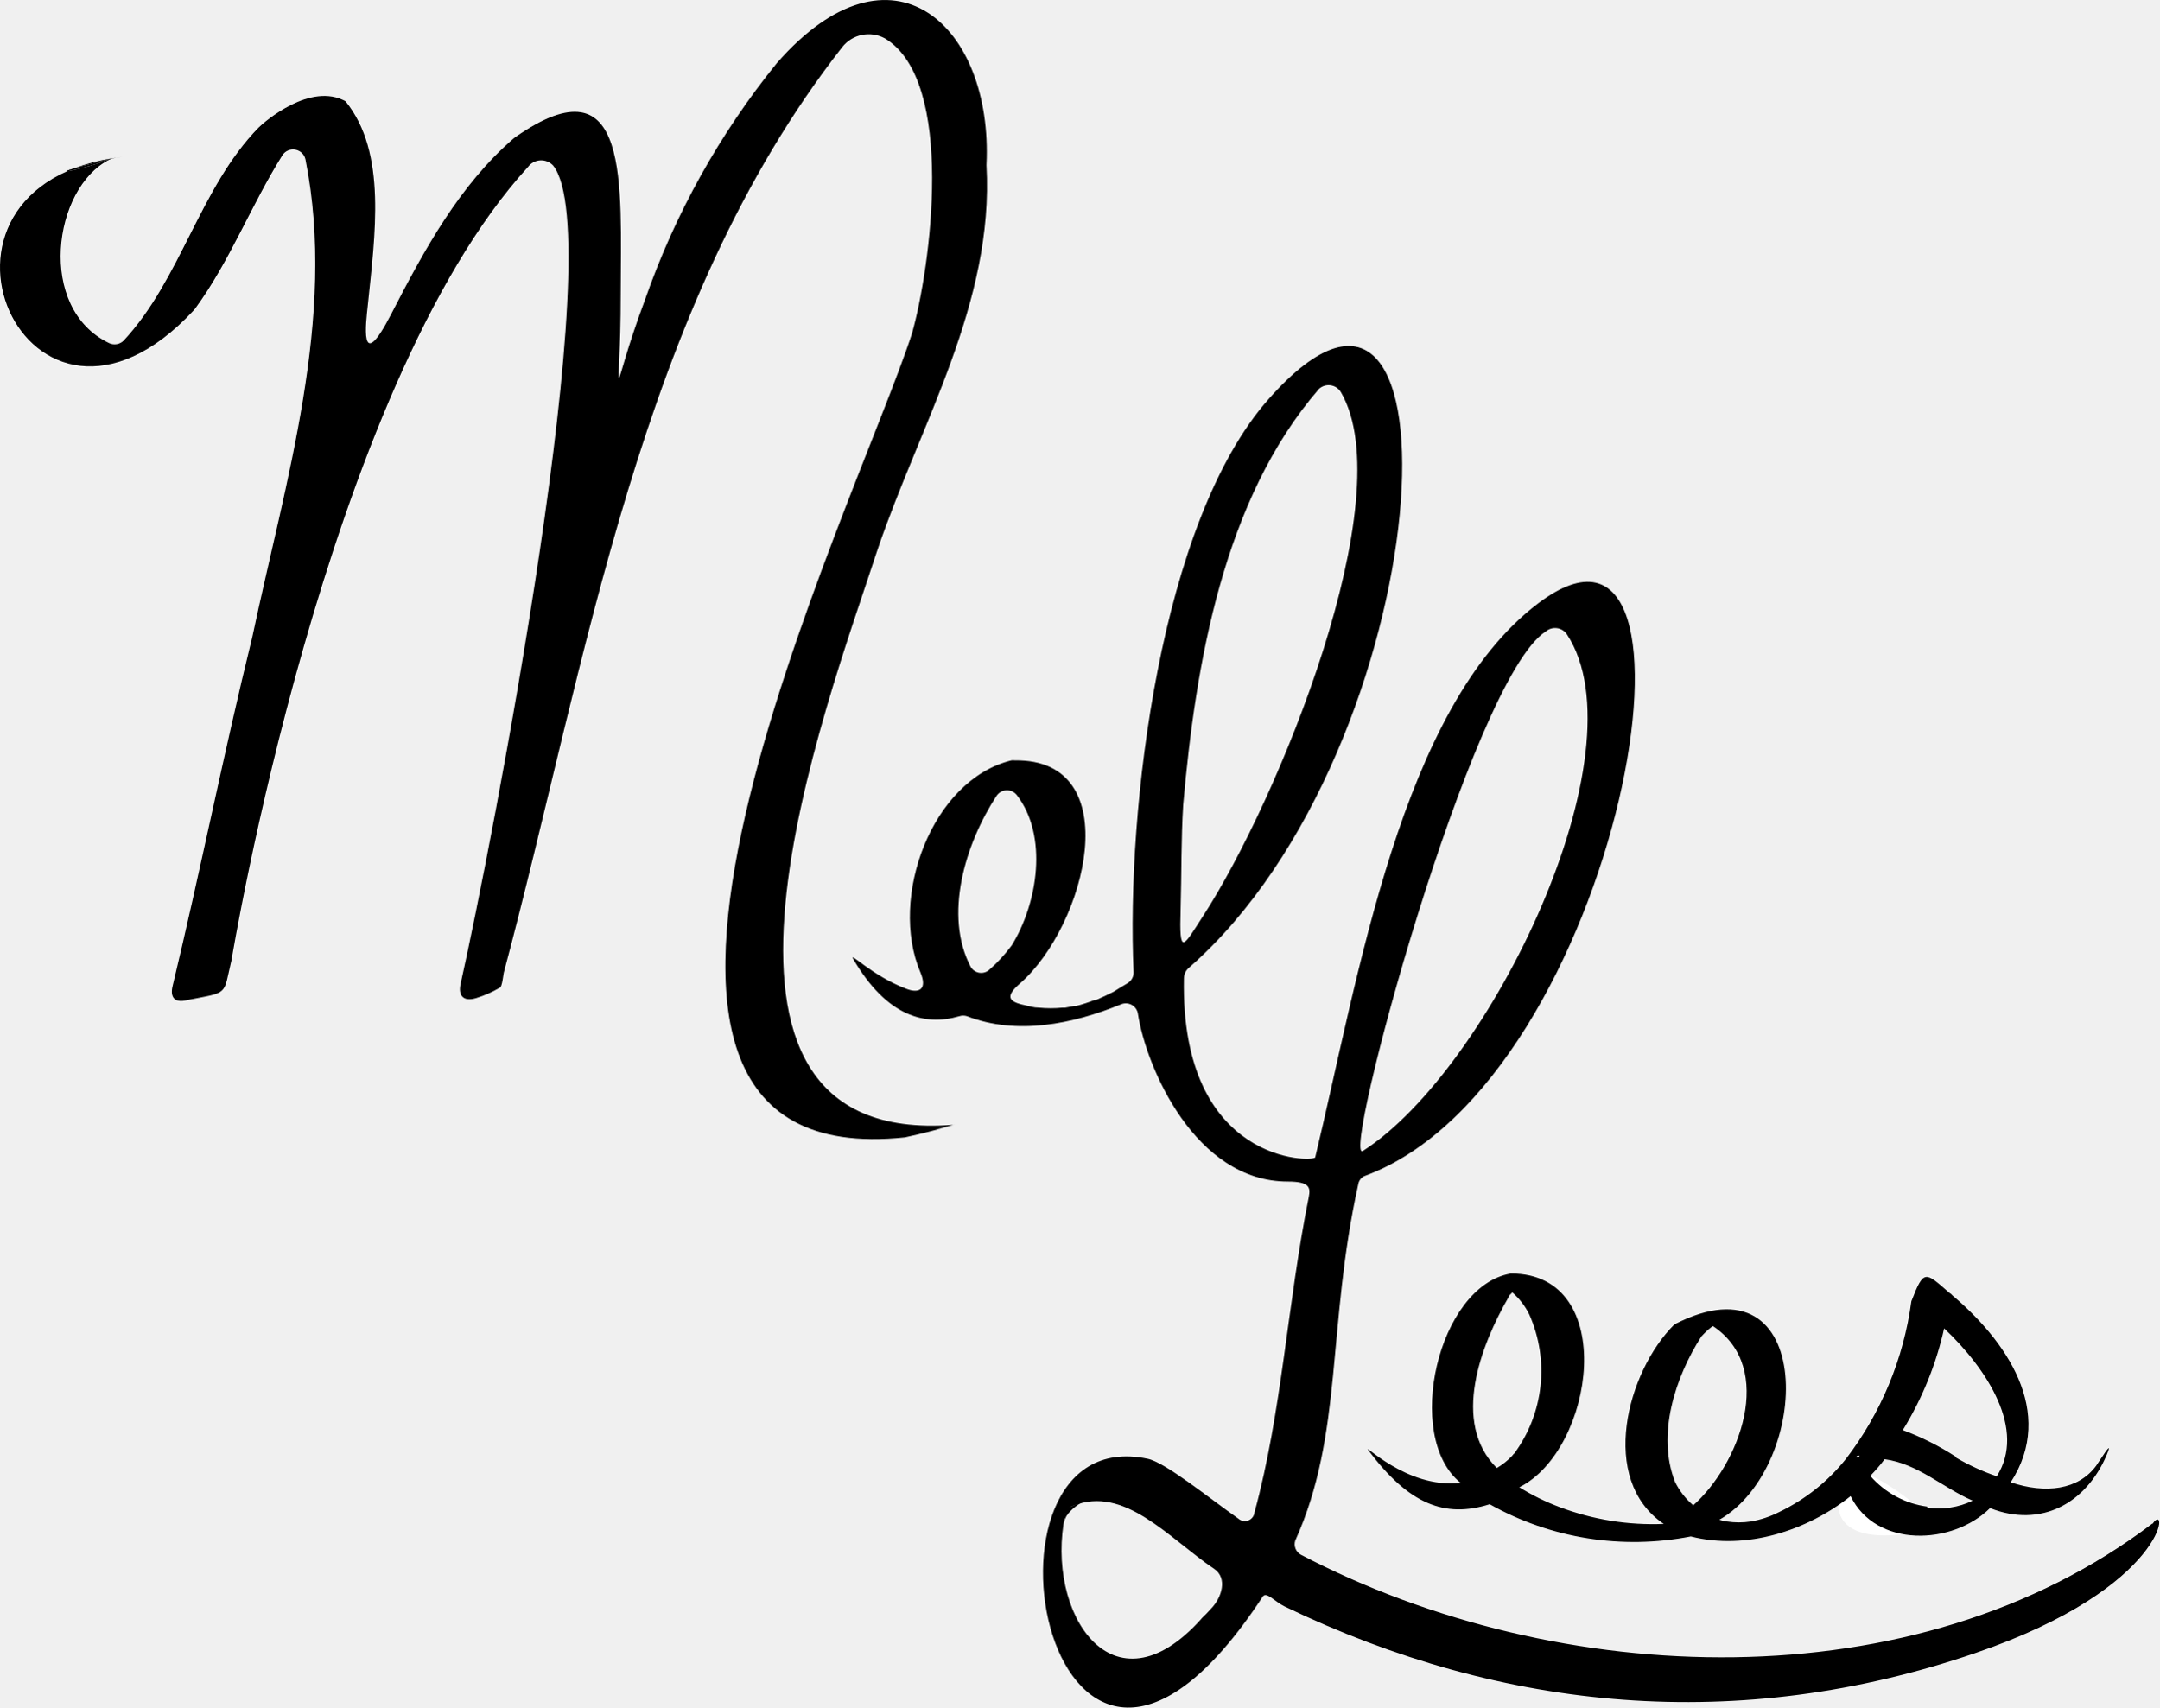
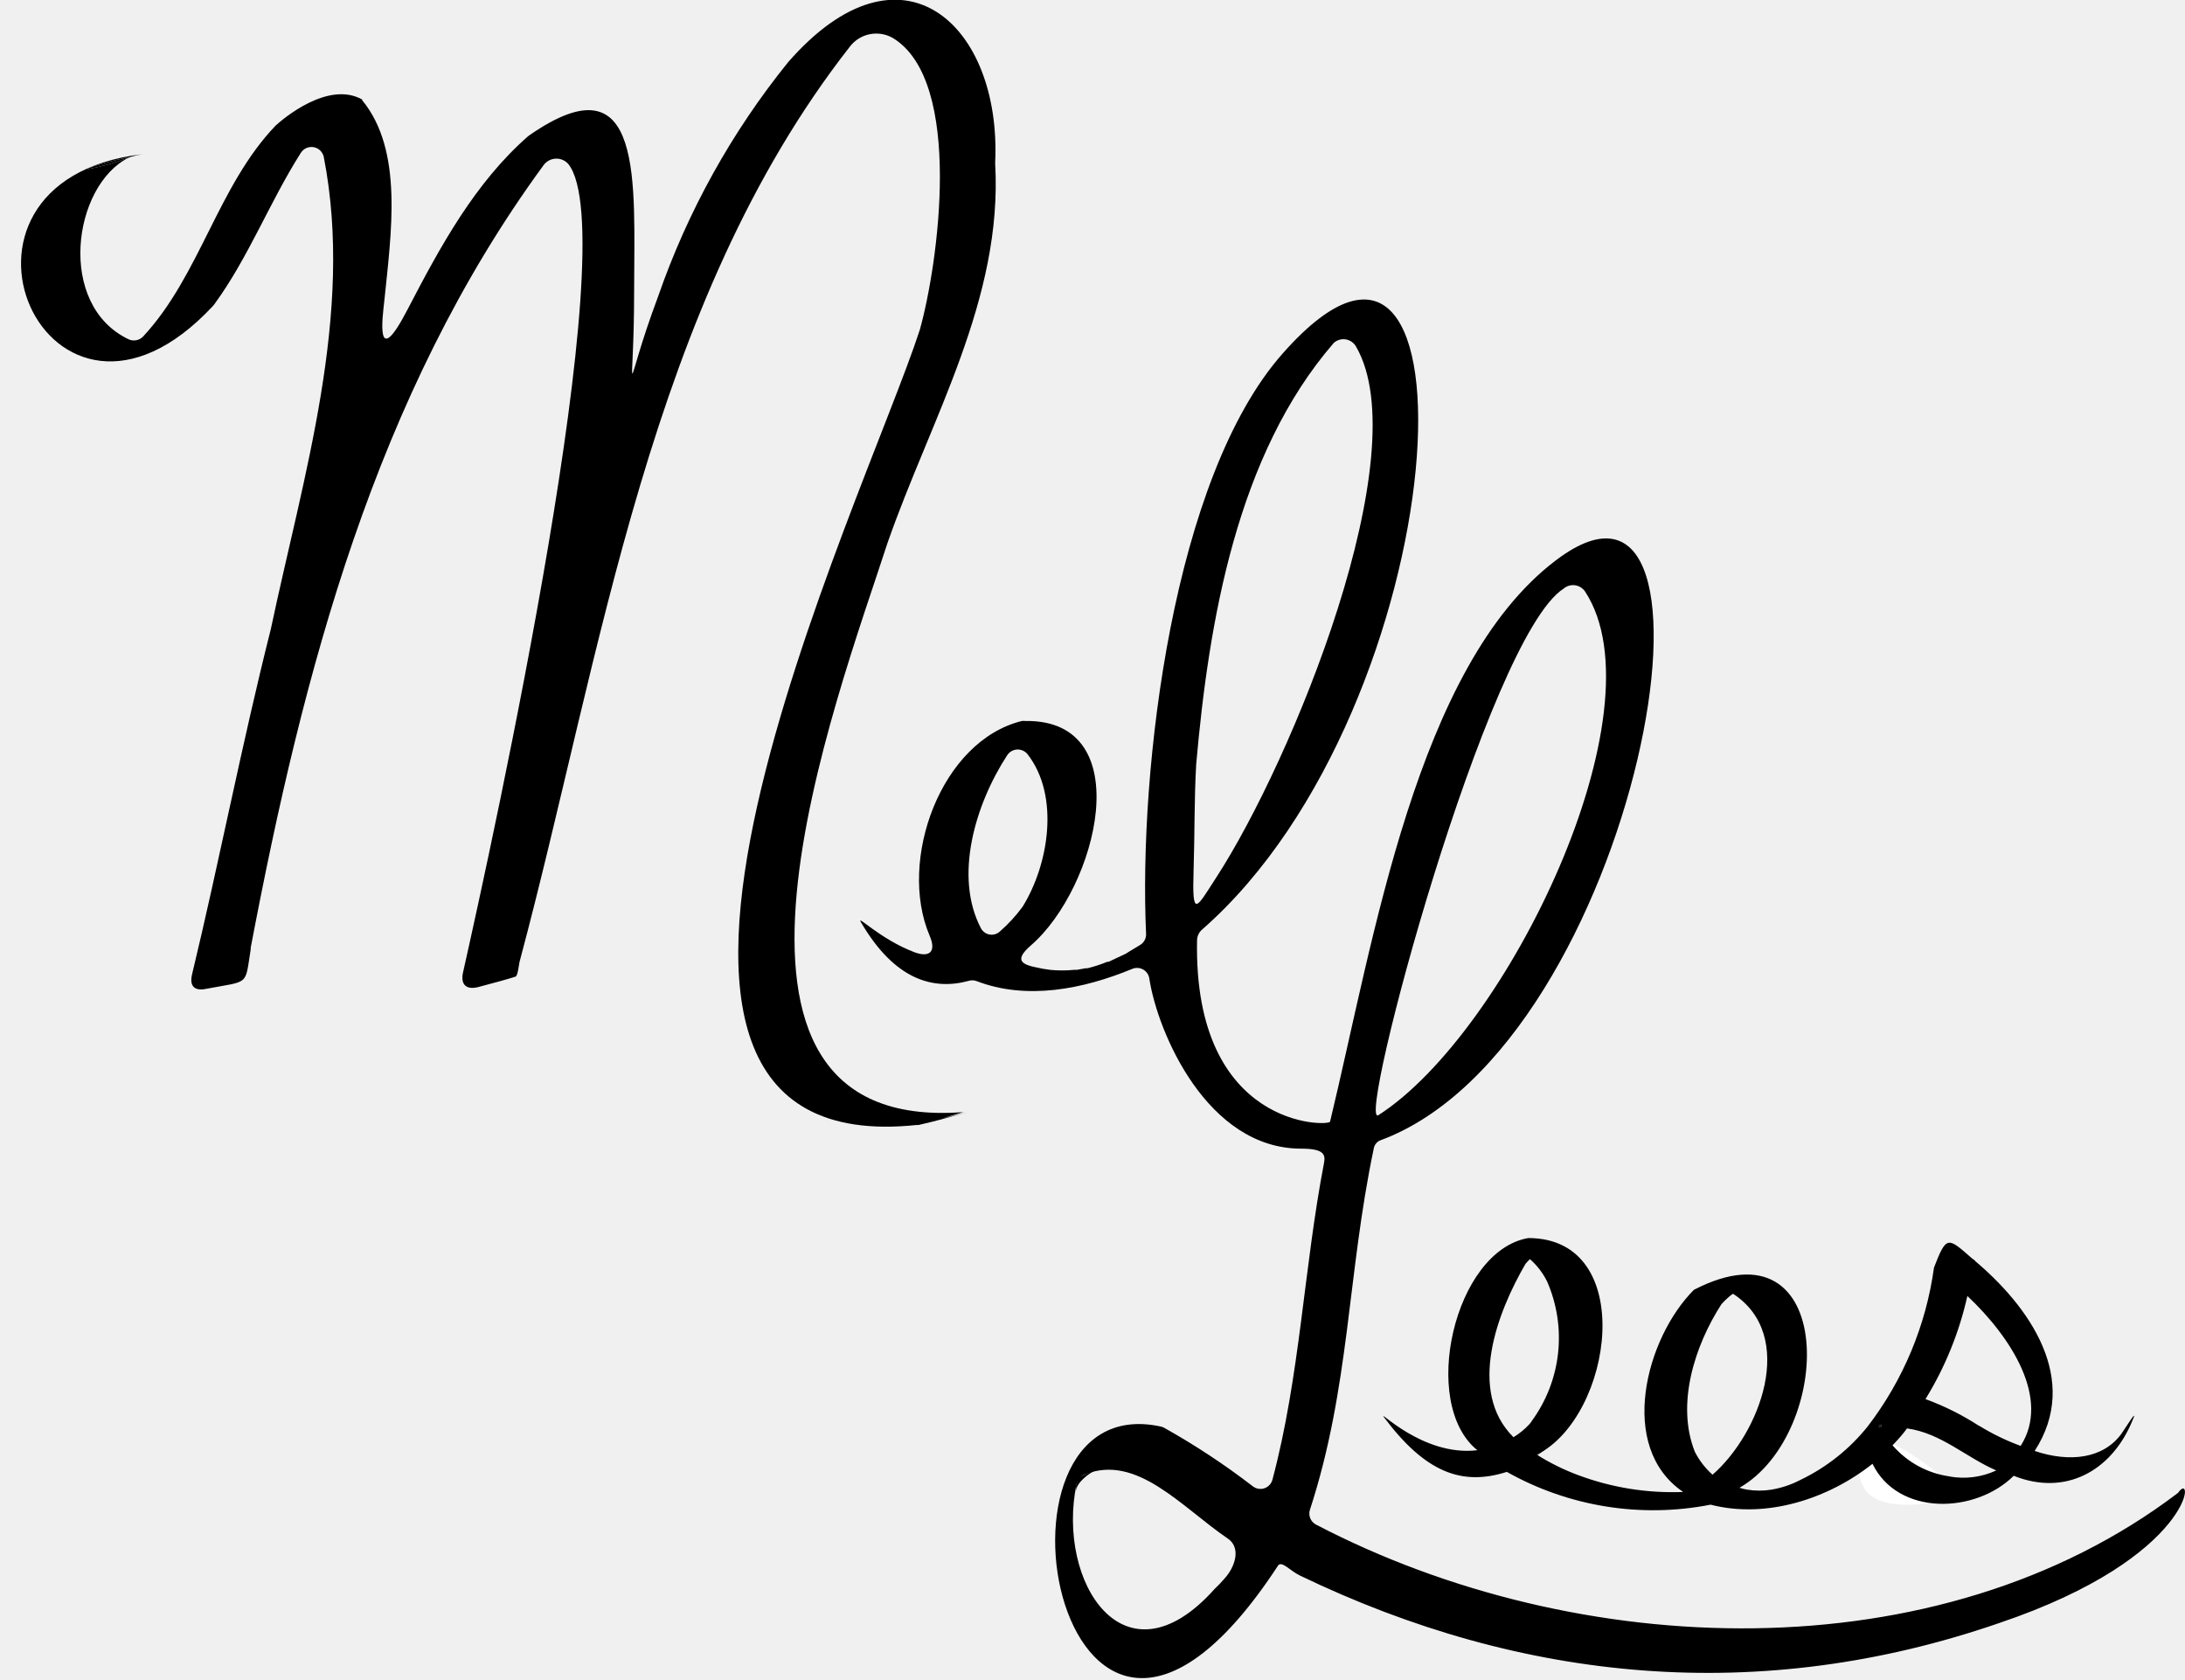
- <svg xmlns="http://www.w3.org/2000/svg" viewBox="0 0 151.46 119.81">
-   <path d="m136.1 107.06c-1.64.56-7.35 1.81-7.17-1.84-.51-4.87 5.65.44 7.17 1.84z" fill="#fff" />
-   <path d="m106 104a0 0 0 0 1 0 0z" />
-   <path d="m124.76 106.09a.36.36 0 0 0 -.12.08.3.3 0 0 1 .12-.08z" />
-   <path d="m130.45 102.2c-.44 0-.1.32 0 0zm6.29-11.48.22.19a.36.36 0 0 0 -.22-.19z" />
-   <path d="m147.05 102.83c-1.25 1.71-3.57 2-6 1.17 3.2-4.93-.32-10-4.29-13.28-1.72-1.5-1.8-1.69-2.68.58a23.29 23.29 0 0 1 -4.59 11.06 13.4 13.4 0 0 1 -4.67 3.72 7 7 0 0 1 -2 .67 5.57 5.57 0 0 1 -1.68 0s0 0 0 0a3.37 3.37 0 0 1 -.53-.12c6.55-3.76 6.83-18.85-3.15-13.71-3.34 3.32-5.34 10.89-.75 14a18.47 18.47 0 0 1 -7.28-1.17 16 16 0 0 1 -2.85-1.4c5.29-2.65 7-15-.59-15-5.12.86-7.55 11.46-3.53 14.69-3.83.45-7-3-6.45-2.26 2.84 3.78 5.36 4.75 8.49 3.76a20.67 20.67 0 0 0 14.11 2.26c3.88 1 8.18-.42 11.21-2.83 1.78 3.65 7.13 3.46 9.78.84 3.57 1.42 6.75-.33 8.19-3.75.53-1.26-.53.48-.74.77zm-41.05 1.17a0 0 0 0 1 0 0zm.19-2a1.83 1.83 0 0 0 -.13.16 5 5 0 0 1 -1.06.84c-3.22-3.2-1.11-8.65.83-12v-.06l.26-.26a4.9 4.9 0 0 1 1.19 1.55 9.77 9.77 0 0 1 -1.07 9.77zm14.13-9h.05c.07 0 .08 0-.13 0zm-.34 0h.08-.23zm-2.83 13.75h-.17.19zm1.59-1.17a5.15 5.15 0 0 1 -1.23-1.59c-1.32-3.3 0-7.37 1.84-10.22a5.27 5.27 0 0 1 .69-.65l.12-.08c4.45 2.96 1.84 9.76-1.42 12.61zm11.71-3.45c-.1.32-.44 0 0 0zm4.75 3.58a6.43 6.43 0 0 1 -4-2.16c.36-.38.71-.76 1-1.17 2.35.32 4.08 2 6.18 2.91a5.49 5.49 0 0 1 -3.18.49zm2-3.5a19 19 0 0 0 -3.72-1.87 23.24 23.24 0 0 0 2.9-7.14c3.05 2.88 5.77 7.13 3.69 10.38a15.79 15.79 0 0 1 -2.84-1.3z" />
-   <path d="m106 104a0 0 0 0 1 0 0z" />
-   <path d="m107.78 103.33a9.16 9.16 0 0 1 -1.19 1 11.6 11.6 0 0 0 1.19-1z" />
-   <path d="m150.98 106.9c-16.62 12.63-41.63 11.64-59.71 2.19a.84.84 0 0 1 -.41-1c3.38-7.48 2.21-15 4.42-25a.76.76 0 0 1 .42-.57c18-6.57 25.55-50.32 12.19-40.18-9.66 7.33-12.6 26.33-15.63 38.86-.08.35-9.47.52-9.21-12.56a1 1 0 0 1 .35-.74c17.73-15.52 19.84-56 5.6-39.91-7.63 8.61-10 28.83-9.48 40.22a.87.87 0 0 1 -.4.76c-.34.21-.7.41-1 .61-.39.2-.8.39-1.19.56s0 0-.09 0a11.12 11.12 0 0 1 -1.38.45c.1 0-.12 0-.13 0l-.61.11h-.18a8.48 8.48 0 0 1 -1.67 0c-.36 0-.65-.1-1-.18-1.15-.24-1.35-.62-.34-1.5 4.7-4.1 7.59-15.78-.34-15.67a1 1 0 0 0 -.24 0c-5.6 1.37-8.61 9.64-6.39 14.86.52 1.22-.1 1.52-1 1.16-2.4-.91-4.06-2.69-3.7-2.07 2.34 4 5 4.71 7.43 4a.87.87 0 0 1 .55 0c3.48 1.35 7.4.56 10.81-.84a.86.86 0 0 1 1.18.71c.58 3.71 4 11.73 10.51 11.73 1.6 0 1.58.47 1.47 1.08-1.51 7.5-1.87 15.02-3.81 22.14a.68.68 0 0 1 -1.13.43c-2-1.4-5.11-3.94-6.36-4.2-13.48-2.86-7 32.66 8.07 9.67.25-.38.85.36 1.53.69 15.42 7.43 31.88 8.94 48.43 3.28 13.62-4.65 13.62-10.82 12.46-9.08zm-42.54-62.6a1 1 0 0 1 1.48.21c5.4 8.24-5.38 30.51-14.31 36.24-1.61 1.03 7.59-33.11 12.83-36.45zm-40.35 23.53c-1.89-3.6-.41-8.58 1.82-12a.88.88 0 0 1 1.41-.06c2.23 2.89 1.47 7.62-.35 10.56a11 11 0 0 1 -1.57 1.71.85.85 0 0 1 -1.31-.21zm14.91-11.37c.87-9.87 2.81-21.42 9.53-29.18a1 1 0 0 1 1.54.25c4.28 7.39-4.4 28.63-9.69 36.76-1.38 2.13-1.67 2.88-1.56-.52.07-2.44.03-4.89.18-7.31zm1.29 57.1c-6.24 7-11-.44-9.57-7.27a.88.88 0 0 1 .54-.63c3.61-1.49 6.75 2.28 9.92 4.42.94.64.54 2-.23 2.79q-.32.36-.67.69z" />
-   <path d="m24 7h-.12z" />
-   <path d="m24.22 7.1a.85.85 0 0 0 -.22-.1.42.42 0 0 1 .22.1z" />
-   <path d="m61.56 38.56c3-8.83 8.18-17.3 7.64-26.95v-.06c.47-9.72-6.61-16.37-14.7-7.13a55.4 55.4 0 0 0 -9.26 16.63c-2.58 6.89-1.7 7.81-1.7-.41 0-7.59.76-16.73-7.42-11l-.1.08c-3.79 3.28-6.25 7.79-8.56 12.28s-1.77.47-1.67-.5c.51-5 1.38-10.78-1.55-14.39 0-.05 0 0 0 0-2.44-1.37-5.66 1.4-6.11 1.85-4.13 4.24-5.43 10.61-9.46 14.94a.9.9 0 0 1 -1 .18c-5.13-2.44-3.95-10.89 0-12.88l.19-.08a6.6 6.6 0 0 1 .74-.12c-16.15 1.92-6.69 23.36 5 10.76l.09-.11c2.44-3.34 3.93-7.27 6.12-10.76a.89.89 0 0 1 1.62.31c2.21 11.06-1.43 22.61-3.73 33.48-2 8.11-3.68 16.58-5.59 24.49-.21.85.19 1.21 1 1 3-.59 2.52-.28 3.13-2.81 0 0 6.59-40.12 20.8-55.65a1.15 1.15 0 0 1 1.75-.11c4.05 5-4.36 48-6.48 57.43-.18.79.16 1.27 1.08 1a7.46 7.46 0 0 0 1.66-.73c.17 0 .26-.95.29-1.06 5.86-21.9 9.46-46.68 23.73-64.92a2.36 2.36 0 0 1 3-.63c5 3 3.21 16.11 1.9 20.72-3.89 12-27.1 59.22-.49 56.39a289002652085.47 289002652085.47 0 0 0 .12 0c1.14-.27 2.29-.58 3.41-.9-.5.14-1.12.28-1.76.44l1.6-.42c-20.74 1.6-8.85-29.44-5.29-40.36zm-53.84-27.41a16.06 16.06 0 0 1 -2.91.85c-.69.07 2.1-.68 2.91-.85z" />
-   <path d="m7.72 11.15a16.06 16.06 0 0 1 -2.91.85c-.69.07 2.1-.68 2.91-.85z" />
-   <path d="m67 79s0 0 0 0z" />
-   <path d="m75.27 70.67c.17-.05.18-.03 0 0z" />
-   <path d="m76.85 70.15s0 0-.09 0z" />
-   <path d="m76.44 105.17a3.41 3.41 0 0 0 -1.78 1.39c0-.24.11-.46.15-.69a13.32 13.32 0 0 1 1.63-.7z" />
-   <path d="m75.41 105.69a1.9 1.9 0 0 0 -.8 1.28 9.71 9.71 0 0 1 .2-1.1 2.45 2.45 0 0 1 .6-.18z" />
+ <svg xmlns="http://www.w3.org/2000/svg" viewBox="0 0 151.3 116.26">
+   <path d="m135.94 103.51c-1.64.57-7.35 1.82-7.17-1.84-.51-4.87 5.65.44 7.17 1.84z" fill="#fff" />
+   <path d="m105.86 100.41a0 0 0 0 1 0 0z" />
+   <path d="m124.6 102.54-.12.09a.36.36 0 0 1 .12-.09z" />
+   <path d="m130.29 98.66c-.44 0-.1.32 0 0zm6.29-11.49.22.2a.34.34 0 0 0 -.22-.2z" />
+   <path d="m146.89 99.28c-1.25 1.71-3.57 2-6 1.18 3.2-4.94-.32-10-4.29-13.29-1.72-1.5-1.8-1.69-2.68.59a23.29 23.29 0 0 1 -4.59 11 13.37 13.37 0 0 1 -4.67 3.71 6.71 6.71 0 0 1 -2 .67 5.26 5.26 0 0 1 -1.68 0s0 0 0 0a3.41 3.41 0 0 1 -.53-.13c6.55-3.75 6.83-18.85-3.15-13.71-3.33 3.32-5.34 10.89-.75 14a18.65 18.65 0 0 1 -7.28-1.17 15.42 15.42 0 0 1 -2.85-1.41c5.29-2.65 7-15-.59-15-5.12.87-7.55 11.46-3.53 14.69-3.83.46-7-3-6.45-2.26 2.84 3.78 5.36 4.76 8.49 3.76a20.67 20.67 0 0 0 14.11 2.27c3.88 1 8.18-.42 11.21-2.83 1.78 3.64 7.13 3.46 9.78.83 3.57 1.43 6.75-.32 8.19-3.75.53-1.18-.53.57-.74.85zm-41.03 1.14a0 0 0 0 1 0 0zm.19-2-.13.17a5.08 5.08 0 0 1 -1.12.92c-3.22-3.2-1.11-8.66.83-12l.05-.06c.1-.1.16-.18.26-.27a5 5 0 0 1 1.19 1.55 9.75 9.75 0 0 1 -1.08 9.68zm14.11-8.92c.07 0 .08 0-.13 0zm-.34 0h.08-.23zm-2.82 13.78h-.17.19zm1.59-1.17a5.4 5.4 0 0 1 -1.23-1.59c-1.32-3.31 0-7.37 1.84-10.22a6 6 0 0 1 .69-.65l.12-.07c4.44 2.91 1.85 9.68-1.43 12.53zm11.71-3.45c-.1.32-.44 0 0 0zm4.75 3.57a6.38 6.38 0 0 1 -4-2.16c.36-.38.71-.76 1-1.17 2.35.32 4.08 2 6.18 2.91a5.41 5.41 0 0 1 -3.23.42zm2-3.5a18.42 18.42 0 0 0 -3.72-1.86 23.34 23.34 0 0 0 2.9-7.14c3.05 2.87 5.77 7.13 3.69 10.38a15.76 15.76 0 0 1 -2.85-1.38z" />
+   <path d="m105.86 100.41a0 0 0 0 1 0 0z" />
+   <path d="m107.62 99.78a9.16 9.16 0 0 1 -1.19 1h-.05a9.52 9.52 0 0 0 1.24-1z" />
+   <path d="m150.82 103.36c-16.62 12.64-41.63 11.64-59.71 2.19a.86.86 0 0 1 -.41-1c2.77-8.47 2.59-16.29 4.42-25a.76.76 0 0 1 .42-.58c17.95-6.57 25.55-50.32 12.19-40.17-9.66 7.33-12.6 26.32-15.63 38.86-.08.34-9.47.52-9.21-12.56a1 1 0 0 1 .35-.74c17.73-15.53 19.84-56 5.6-39.91-7.63 8.6-10 28.82-9.48 40.21a.85.85 0 0 1 -.4.76c-.34.22-.7.41-1 .61l-1.19.56a.19.19 0 0 1 -.09 0 9.67 9.67 0 0 1 -1.38.45c.1 0-.12 0-.13 0l-.61.11h-.18a8.47 8.47 0 0 1 -1.67 0 8.89 8.89 0 0 1 -1-.18c-1.15-.23-1.35-.61-.34-1.5 4.63-3.99 7.53-15.67-.37-15.55a1 1 0 0 0 -.24 0c-5.6 1.37-8.61 9.64-6.39 14.86.52 1.21-.1 1.51-1.05 1.15-2.4-.91-4.06-2.68-3.7-2.07 2.34 4 5 4.71 7.43 4.06a.86.86 0 0 1 .55 0c3.48 1.35 7.4.57 10.81-.84a.86.86 0 0 1 1.18.71c.58 3.71 4 11.74 10.51 11.74 1.6 0 1.69.42 1.58 1-1.4 7.28-1.66 14.76-3.57 21.92a.86.86 0 0 1 -1.33.48 50.72 50.72 0 0 0 -6.18-4.08 1 1 0 0 0 -.22-.08c-13.47-2.92-6.92 32.62 8.11 9.64.25-.39.85.36 1.53.68 15.42 7.43 31.88 9 48.43 3.28 13.55-4.58 13.55-10.74 12.37-9.01zm-42.54-62.61a1 1 0 0 1 1.48.21c5.4 8.24-5.38 30.52-14.31 36.25-1.6 1.03 7.55-33.12 12.83-36.46zm-40.35 23.53c-1.89-3.59-.41-8.58 1.82-12a.87.87 0 0 1 1.41-.05c2.23 2.88 1.47 7.61-.35 10.55a10.59 10.59 0 0 1 -1.57 1.71.84.84 0 0 1 -1.31-.21zm14.9-11.36c.87-9.87 2.81-21.43 9.53-29.18a1 1 0 0 1 1.54.26c4.28 7.39-4.4 28.63-9.69 36.77-1.38 2.13-1.67 2.87-1.56-.52.08-2.46.04-4.91.18-7.33zm1.29 57.08c-6.24 7-11-.45-9.57-7.28a.89.89 0 0 1 .54-.62c3.61-1.49 6.75 2.27 9.92 4.42.94.63.54 1.95-.23 2.79q-.32.37-.66.69z" />
+   <path d="m24.78 6.82h-.11a.22.22 0 0 1 .11 0z" />
+   <path d="m25 6.92a.82.82 0 0 0 -.26-.1.42.42 0 0 1 .26.1z" />
+   <path d="m61.45 37.61c3-8.61 8-16.88 7.46-26.29v-.06c.45-9.48-6.44-16-14.34-6.95a53.92 53.92 0 0 0 -9 16.22c-2.52 6.72-1.66 7.62-1.66-.4 0-7.4.75-16.31-7.23-10.78l-.11.08c-3.69 3.23-6.09 7.65-8.35 12s-1.72.45-1.62-.49c.5-4.87 1.34-10.52-1.52-14 0-.05 0 0 0-.05-2.38-1.33-5.52 1.37-6 1.81-4 4.18-5.24 10.38-9.18 14.61a.88.88 0 0 1 -1 .18c-5-2.39-3.86-10.63 0-12.57l.19-.07a6.74 6.74 0 0 1 .75-.17c-15.75 1.87-6.52 22.78 4.91 10.5l.09-.11c2.38-3.26 3.83-7.09 6-10.5a.87.87 0 0 1 1.58.3c2.12 10.84-1.43 22.11-3.67 32.7-2 7.92-3.59 16.18-5.45 23.89-.2.83.18 1.18 1 1 3-.57 2.65-.16 3.06-2.73a.41.41 0 0 0 0-.11c3.63-19.1 8.62-38.26 20.27-54.17a1.1 1.1 0 0 1 1.71-.11c4 4.89-5.21 46.78-7.28 56-.17.76.16 1.23 1.06 1s2.26-.61 2.57-.72c.16 0 .26-.92.28-1 5.72-21.37 8.95-45.58 22.87-63.38a2.3 2.3 0 0 1 3-.6c4.91 3 3.12 15.7 1.85 20.2-3.79 11.71-26.16 57.81-.2 55.05a.07.07 0 0 0 .06 0 .08.08 0 0 0 .06 0c1.11-.25 2.23-.56 3.32-.87l-1.71.43 1.48-.45c-20.31 1.54-8.7-28.74-5.25-39.39zm-52.45-26.73a16.1 16.1 0 0 1 -2.84.82c-.72.07 2-.7 2.84-.82z" />
+   <path d="m9 10.88a16.1 16.1 0 0 1 -2.84.82c-.72.07 2-.7 2.84-.82z" />
+   <path d="m74.55 67.22h-.15a.36.36 0 0 1 .15 0z" />
+   <path d="m75.11 67.12c.17-.05.18-.03 0 0z" />
+   <path d="m76.69 66.6a.19.19 0 0 1 -.09 0z" />
+   <path d="m76.28 101.63a3.39 3.39 0 0 0 -1.78 1.37c0-.23.11-.46.15-.68a11.94 11.94 0 0 1 1.63-.69z" />
+   <path d="m75.25 102.15a1.85 1.85 0 0 0 -.8 1.27 10 10 0 0 1 .2-1.09 2.08 2.08 0 0 1 .6-.18z" />
</svg>
